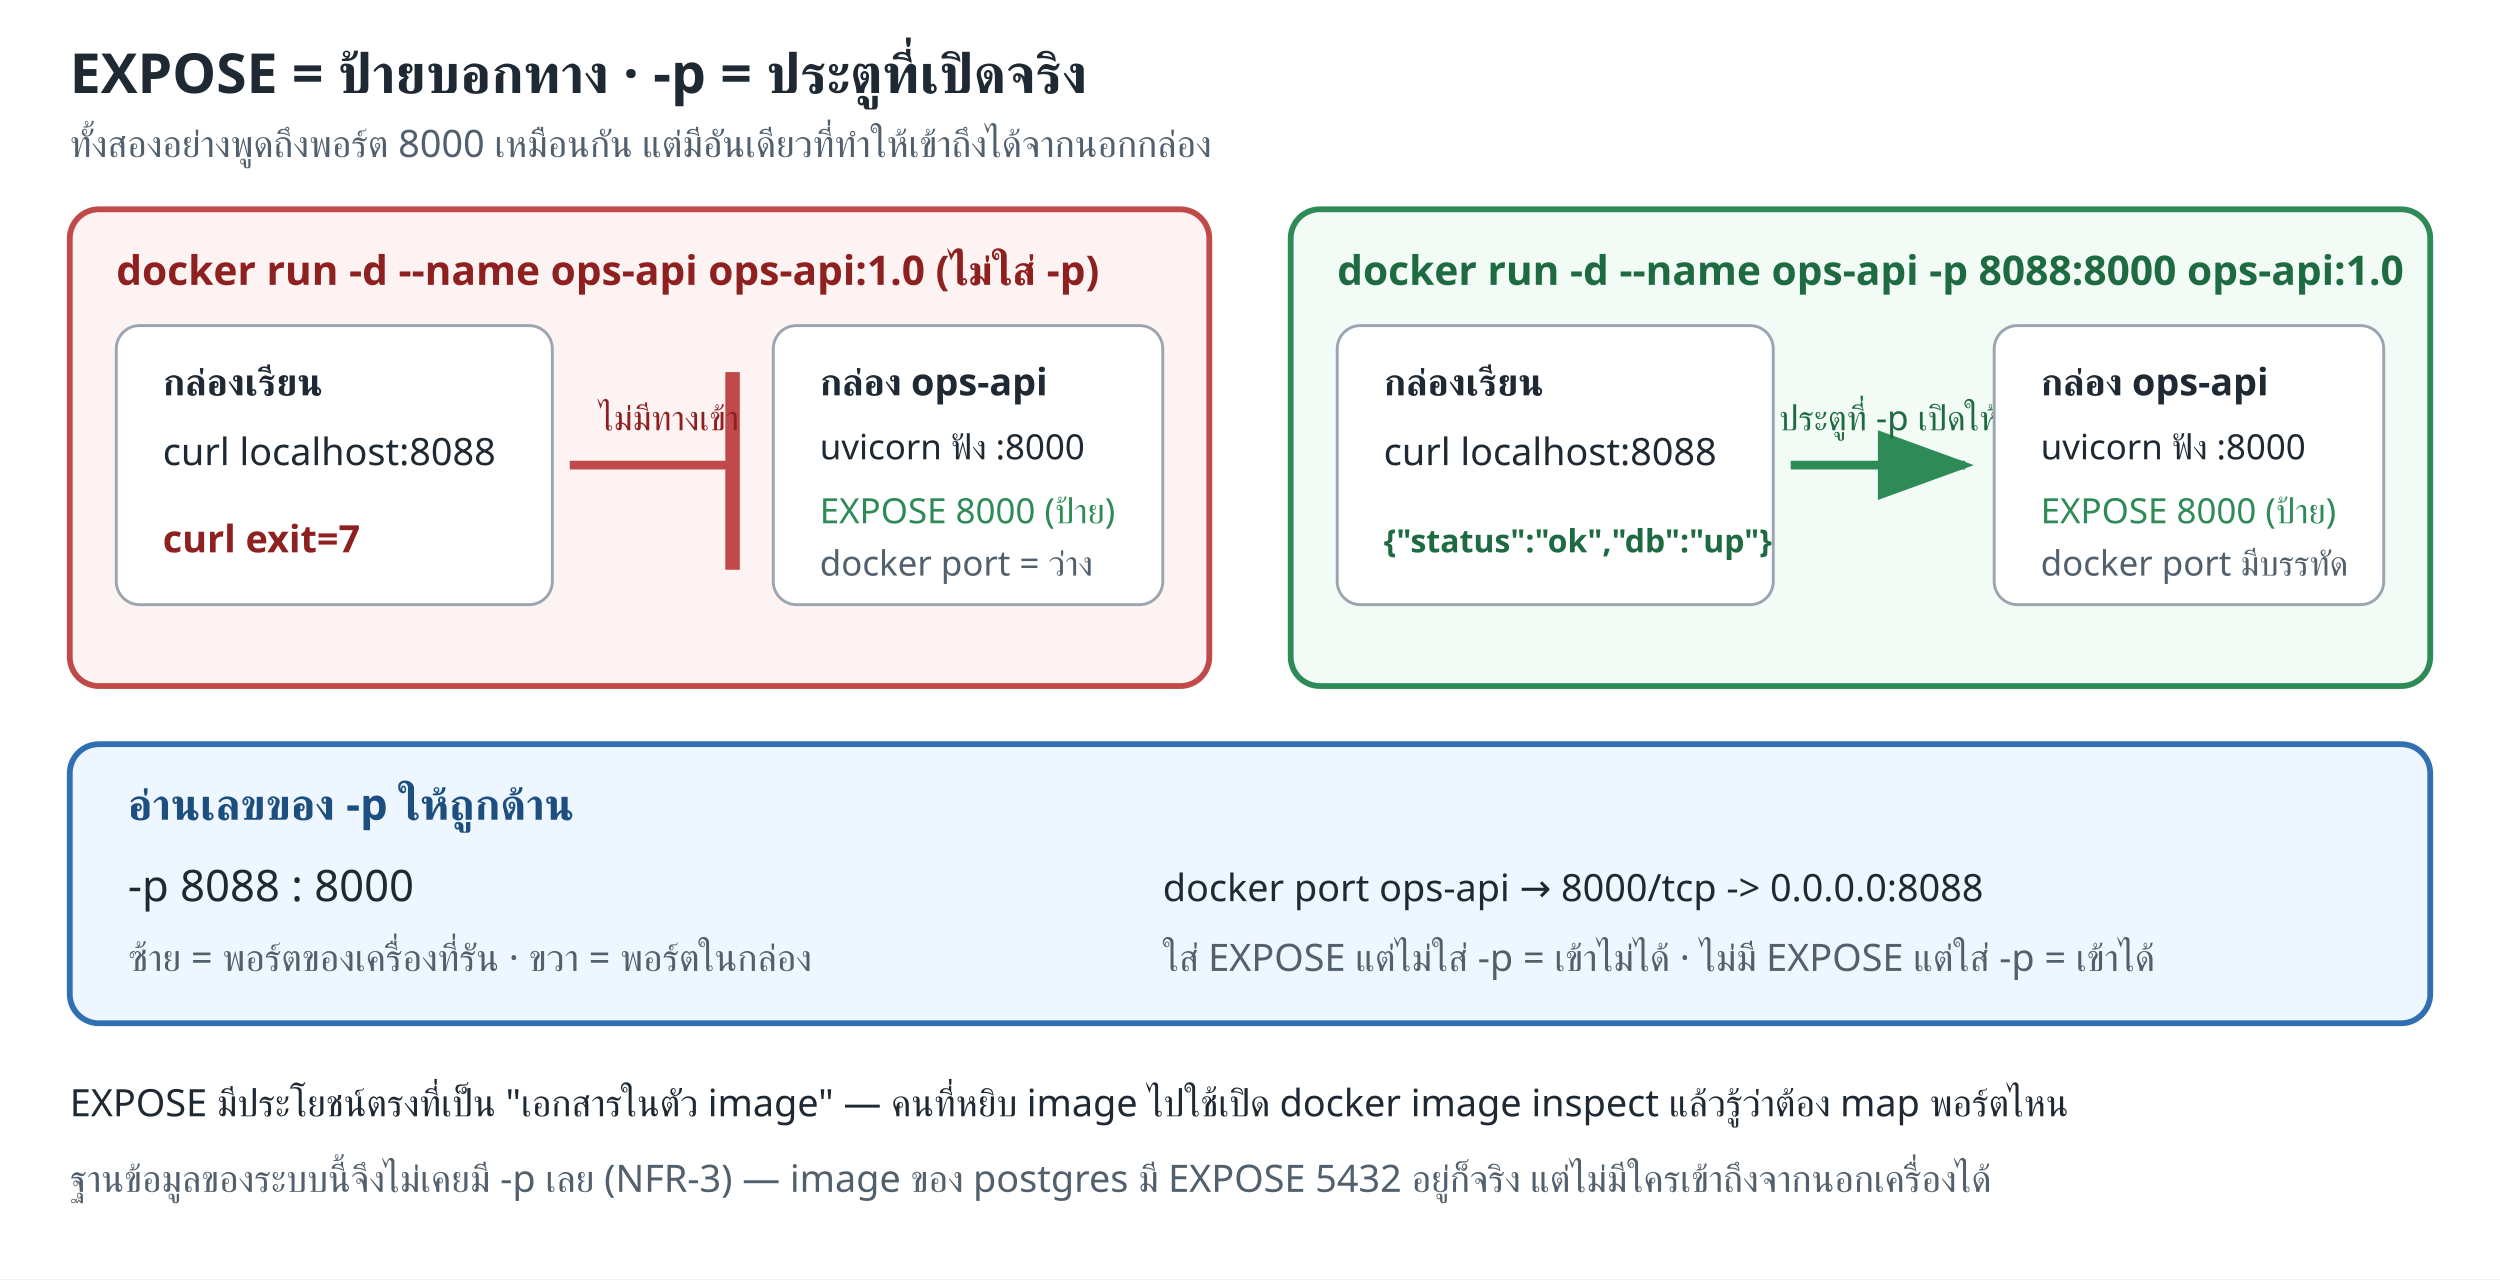
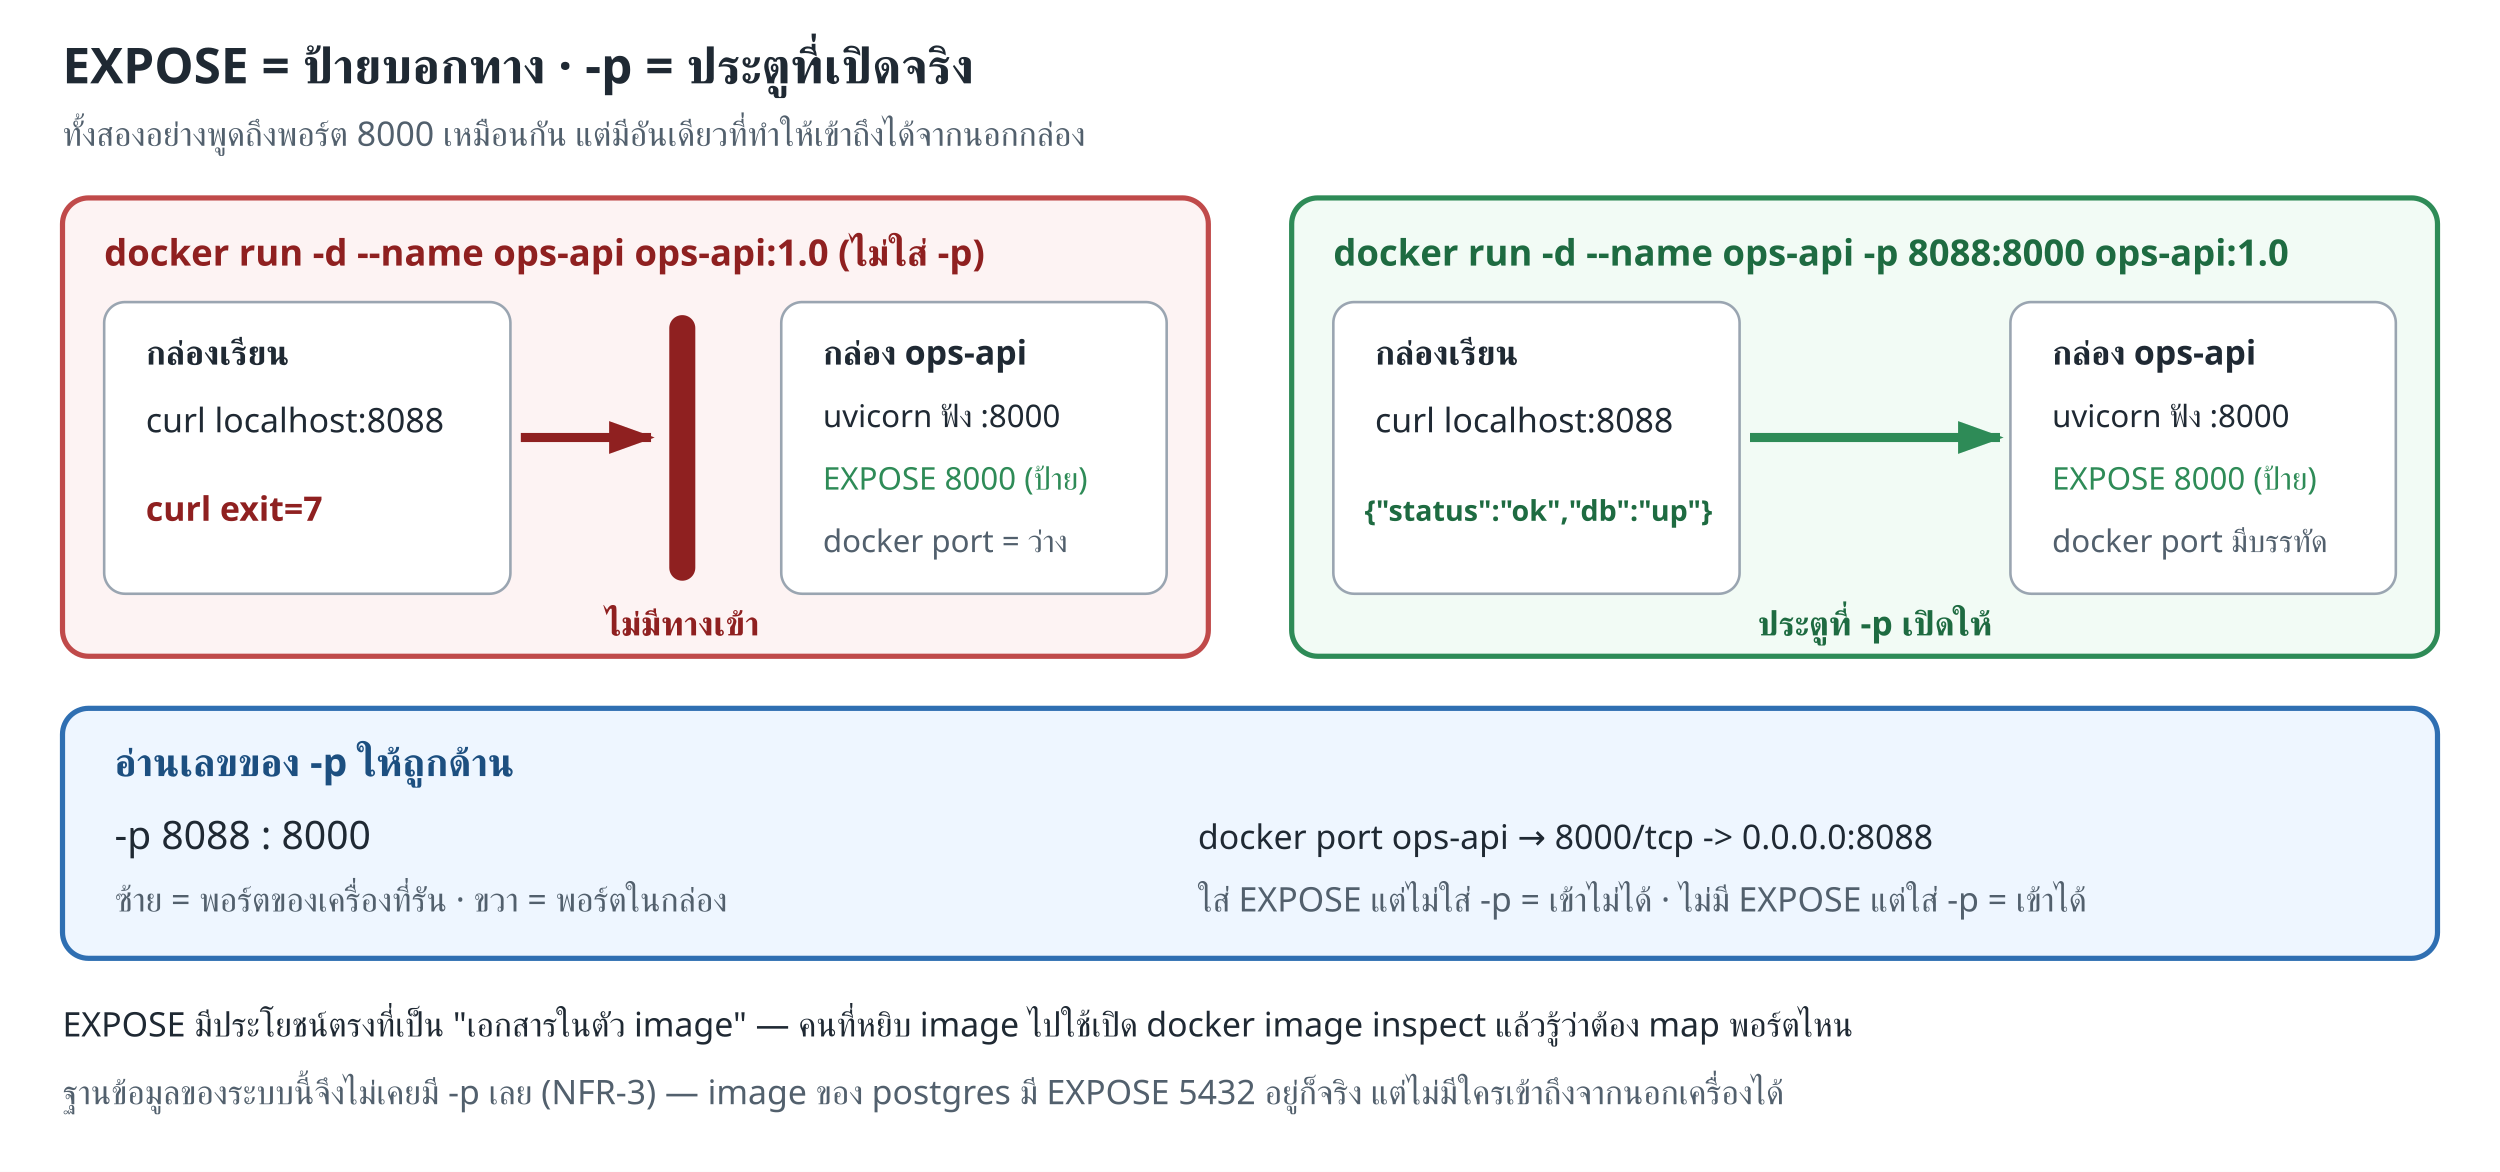
- <svg xmlns="http://www.w3.org/2000/svg" viewBox="0 0 860 440" width="860" height="440" font-family="sans-serif">
-   <rect x="0" y="0" width="860" height="440" fill="#ffffff" />
+ <svg xmlns="http://www.w3.org/2000/svg" viewBox="0 0 960 450" width="960" height="450" font-family="sans-serif">
+   <rect x="0" y="0" width="960" height="450" fill="#ffffff" />
  <text x="24" y="32" font-size="19" font-weight="bold" fill="#1f2933">EXPOSE = ป้ายบอกทาง · -p = ประตูที่เปิดจริง</text>
-   <text x="24" y="54" font-size="13" fill="#52606d">ทั้งสองอย่างพูดถึงพอร์ต 8000 เหมือนกัน แต่มีอันเดียวที่ทำให้เข้าถึงได้จากนอกกล่อง</text>
+   <text x="24" y="56" font-size="13" fill="#52606d">ทั้งสองอย่างพูดถึงพอร์ต 8000 เหมือนกัน แต่มีอันเดียวที่ทำให้เข้าถึงได้จากนอกกล่อง</text>
  <defs>
-     <marker id="ar2" markerWidth="11" markerHeight="8" refX="10" refY="4" orient="auto">
-       <path d="M0,0 L11,4 L0,8 z" fill="#2e8b57" />
+     <marker id="arGreen" markerWidth="5" markerHeight="3.6" refX="4.6" refY="1.8" orient="auto">
+       <path d="M0,0 L5,1.8 L0,3.6 z" fill="#2e8b57" />
+     </marker>
+     <marker id="arRed" markerWidth="5" markerHeight="3.6" refX="4.6" refY="1.8" orient="auto">
+       <path d="M0,0 L5,1.8 L0,3.6 z" fill="#8f2020" />
    </marker>
  </defs>
-   <rect x="24" y="72" width="392" height="164" rx="10" fill="#fdf3f3" stroke="#c04a4a" stroke-width="2" />
-   <text x="40" y="98" font-size="14" font-weight="bold" fill="#8f2020">docker run -d --name ops-api ops-api:1.0   (ไม่ใส่ -p)</text>
-   <rect x="40" y="112" width="150" height="96" rx="8" fill="#ffffff" stroke="#9aa5b1" />
-   <text x="56" y="136" font-size="13" font-weight="bold" fill="#1f2933">กล่องเรียน</text>
-   <text x="56" y="160" font-size="13" fill="#1f2933">curl localhost:8088</text>
-   <text x="56" y="190" font-size="13" font-weight="bold" fill="#8f2020">curl exit=7</text>
-   <line x1="196" y1="160" x2="252" y2="160" stroke="#c04a4a" stroke-width="3" />
-   <line x1="252" y1="128" x2="252" y2="196" stroke="#c04a4a" stroke-width="5" />
-   <text x="206" y="148" font-size="12" fill="#8f2020">ไม่มีทางเข้า</text>
-   <rect x="266" y="112" width="134" height="96" rx="8" fill="#ffffff" stroke="#9aa5b1" />
-   <text x="282" y="136" font-size="13" font-weight="bold" fill="#1f2933">กล่อง ops-api</text>
-   <text x="282" y="158" font-size="12" fill="#1f2933">uvicorn ฟัง :8000</text>
-   <text x="282" y="180" font-size="12" fill="#2e8b57">EXPOSE 8000 (ป้าย)</text>
-   <text x="282" y="198" font-size="12" fill="#52606d">docker port = ว่าง</text>
-   <rect x="444" y="72" width="392" height="164" rx="10" fill="#f2fbf5" stroke="#2e8b57" stroke-width="2" />
-   <text x="460" y="98" font-size="14" font-weight="bold" fill="#1e6b41">docker run -d --name ops-api -p 8088:8000 ops-api:1.0</text>
-   <rect x="460" y="112" width="150" height="96" rx="8" fill="#ffffff" stroke="#9aa5b1" />
-   <text x="476" y="136" font-size="13" font-weight="bold" fill="#1f2933">กล่องเรียน</text>
-   <text x="476" y="160" font-size="13" fill="#1f2933">curl localhost:8088</text>
-   <text x="476" y="190" font-size="11" font-weight="bold" fill="#1e6b41">{"status":"ok","db":"up"}</text>
-   <line x1="616" y1="160" x2="676" y2="160" stroke="#2e8b57" stroke-width="3" marker-end="url(#ar2)" />
-   <text x="612" y="148" font-size="12" fill="#1e6b41">ประตูที่ -p เปิดให้</text>
-   <rect x="686" y="112" width="134" height="96" rx="8" fill="#ffffff" stroke="#9aa5b1" />
-   <text x="702" y="136" font-size="13" font-weight="bold" fill="#1f2933">กล่อง ops-api</text>
-   <text x="702" y="158" font-size="12" fill="#1f2933">uvicorn ฟัง :8000</text>
-   <text x="702" y="180" font-size="12" fill="#2e8b57">EXPOSE 8000 (ป้าย)</text>
-   <text x="702" y="198" font-size="12" fill="#52606d">docker port มีบรรทัด</text>
-   <rect x="24" y="256" width="812" height="96" rx="10" fill="#eef6ff" stroke="#2f6fb2" stroke-width="2" />
-   <text x="44" y="282" font-size="15" font-weight="bold" fill="#1c4f80">อ่านเลขของ -p ให้ถูกด้าน</text>
-   <text x="44" y="310" font-size="15" fill="#1f2933">-p  8088  :  8000</text>
-   <text x="44" y="334" font-size="13" fill="#52606d">ซ้าย = พอร์ตของเครื่องที่รัน · ขวา = พอร์ตในกล่อง</text>
-   <text x="400" y="310" font-size="13" fill="#1f2933">docker port ops-api  →  8000/tcp -&gt; 0.0.0.0:8088</text>
-   <text x="400" y="334" font-size="13" fill="#52606d">ใส่ EXPOSE แต่ไม่ใส่ -p = เข้าไม่ได้ · ไม่มี EXPOSE แต่ใส่ -p = เข้าได้</text>
-   <text x="24" y="384" font-size="13" fill="#1f2933">EXPOSE มีประโยชน์ตรงที่เป็น "เอกสารในตัว image" — คนที่หยิบ image ไปใช้เปิด docker image inspect แล้วรู้ว่าต้อง map พอร์ตไหน</text>
-   <text x="24" y="410" font-size="13" fill="#52606d">ฐานข้อมูลของระบบนี้จึงไม่เคยมี -p เลย (NFR-3) — image ของ postgres มี EXPOSE 5432 อยู่ก็จริง แต่ไม่มีใครเข้าถึงจากนอกเครื่องได้</text>
+   <rect x="24" y="76" width="440" height="176" rx="10" fill="#fdf3f3" stroke="#c04a4a" stroke-width="2" />
+   <text x="40" y="102" font-size="14" font-weight="bold" fill="#8f2020">docker run -d --name ops-api ops-api:1.0   (ไม่ใส่ -p)</text>
+   <rect x="40" y="116" width="156" height="112" rx="8" fill="#ffffff" stroke="#9aa5b1" />
+   <text x="56" y="140" font-size="13" font-weight="bold" fill="#1f2933">กล่องเรียน</text>
+   <text x="56" y="166" font-size="13" fill="#1f2933">curl localhost:8088</text>
+   <text x="56" y="200" font-size="13" font-weight="bold" fill="#8f2020">curl exit=7</text>
+   <line x1="200" y1="168" x2="250" y2="168" stroke="#8f2020" stroke-width="3.5" marker-end="url(#arRed)" />
+   <line x1="262" y1="126" x2="262" y2="218" stroke="#8f2020" stroke-width="10" stroke-linecap="round" />
+   <text x="262" y="244" font-size="13" font-weight="bold" fill="#8f2020" text-anchor="middle">ไม่มีทางเข้า</text>
+   <rect x="300" y="116" width="148" height="112" rx="8" fill="#ffffff" stroke="#9aa5b1" />
+   <text x="316" y="140" font-size="13" font-weight="bold" fill="#1f2933">กล่อง ops-api</text>
+   <text x="316" y="164" font-size="12" fill="#1f2933">uvicorn ฟัง :8000</text>
+   <text x="316" y="188" font-size="12" fill="#2e8b57">EXPOSE 8000 (ป้าย)</text>
+   <text x="316" y="212" font-size="12" fill="#52606d">docker port = ว่าง</text>
+   <rect x="496" y="76" width="440" height="176" rx="10" fill="#f2fbf5" stroke="#2e8b57" stroke-width="2" />
+   <text x="512" y="102" font-size="14" font-weight="bold" fill="#1e6b41">docker run -d --name ops-api -p 8088:8000 ops-api:1.0</text>
+   <rect x="512" y="116" width="156" height="112" rx="8" fill="#ffffff" stroke="#9aa5b1" />
+   <text x="528" y="140" font-size="13" font-weight="bold" fill="#1f2933">กล่องเรียน</text>
+   <text x="528" y="166" font-size="13" fill="#1f2933">curl localhost:8088</text>
+   <text x="524" y="200" font-size="11" font-weight="bold" fill="#1e6b41">{"status":"ok","db":"up"}</text>
+   <line x1="672" y1="168" x2="768" y2="168" stroke="#2e8b57" stroke-width="3.5" marker-end="url(#arGreen)" />
+   <text x="720" y="244" font-size="13" font-weight="bold" fill="#1e6b41" text-anchor="middle">ประตูที่ -p เปิดให้</text>
+   <rect x="772" y="116" width="148" height="112" rx="8" fill="#ffffff" stroke="#9aa5b1" />
+   <text x="788" y="140" font-size="13" font-weight="bold" fill="#1f2933">กล่อง ops-api</text>
+   <text x="788" y="164" font-size="12" fill="#1f2933">uvicorn ฟัง :8000</text>
+   <text x="788" y="188" font-size="12" fill="#2e8b57">EXPOSE 8000 (ป้าย)</text>
+   <text x="788" y="212" font-size="12" fill="#52606d">docker port มีบรรทัด</text>
+   <rect x="24" y="272" width="912" height="96" rx="10" fill="#eef6ff" stroke="#2f6fb2" stroke-width="2" />
+   <text x="44" y="298" font-size="15" font-weight="bold" fill="#1c4f80">อ่านเลขของ -p ให้ถูกด้าน</text>
+   <text x="44" y="326" font-size="15" fill="#1f2933">-p  8088  :  8000</text>
+   <text x="44" y="350" font-size="13" fill="#52606d">ซ้าย = พอร์ตของเครื่องที่รัน · ขวา = พอร์ตในกล่อง</text>
+   <text x="460" y="326" font-size="13" fill="#1f2933">docker port ops-api  →  8000/tcp -&gt; 0.0.0.0:8088</text>
+   <text x="460" y="350" font-size="13" fill="#52606d">ใส่ EXPOSE แต่ไม่ใส่ -p = เข้าไม่ได้ · ไม่มี EXPOSE แต่ใส่ -p = เข้าได้</text>
+   <text x="24" y="398" font-size="13" fill="#1f2933">EXPOSE มีประโยชน์ตรงที่เป็น "เอกสารในตัว image" — คนที่หยิบ image ไปใช้เปิด docker image inspect แล้วรู้ว่าต้อง map พอร์ตไหน</text>
+   <text x="24" y="424" font-size="13" fill="#52606d">ฐานข้อมูลของระบบนี้จึงไม่เคยมี -p เลย (NFR-3) — image ของ postgres มี EXPOSE 5432 อยู่ก็จริง แต่ไม่มีใครเข้าถึงจากนอกเครื่องได้</text>
</svg>
